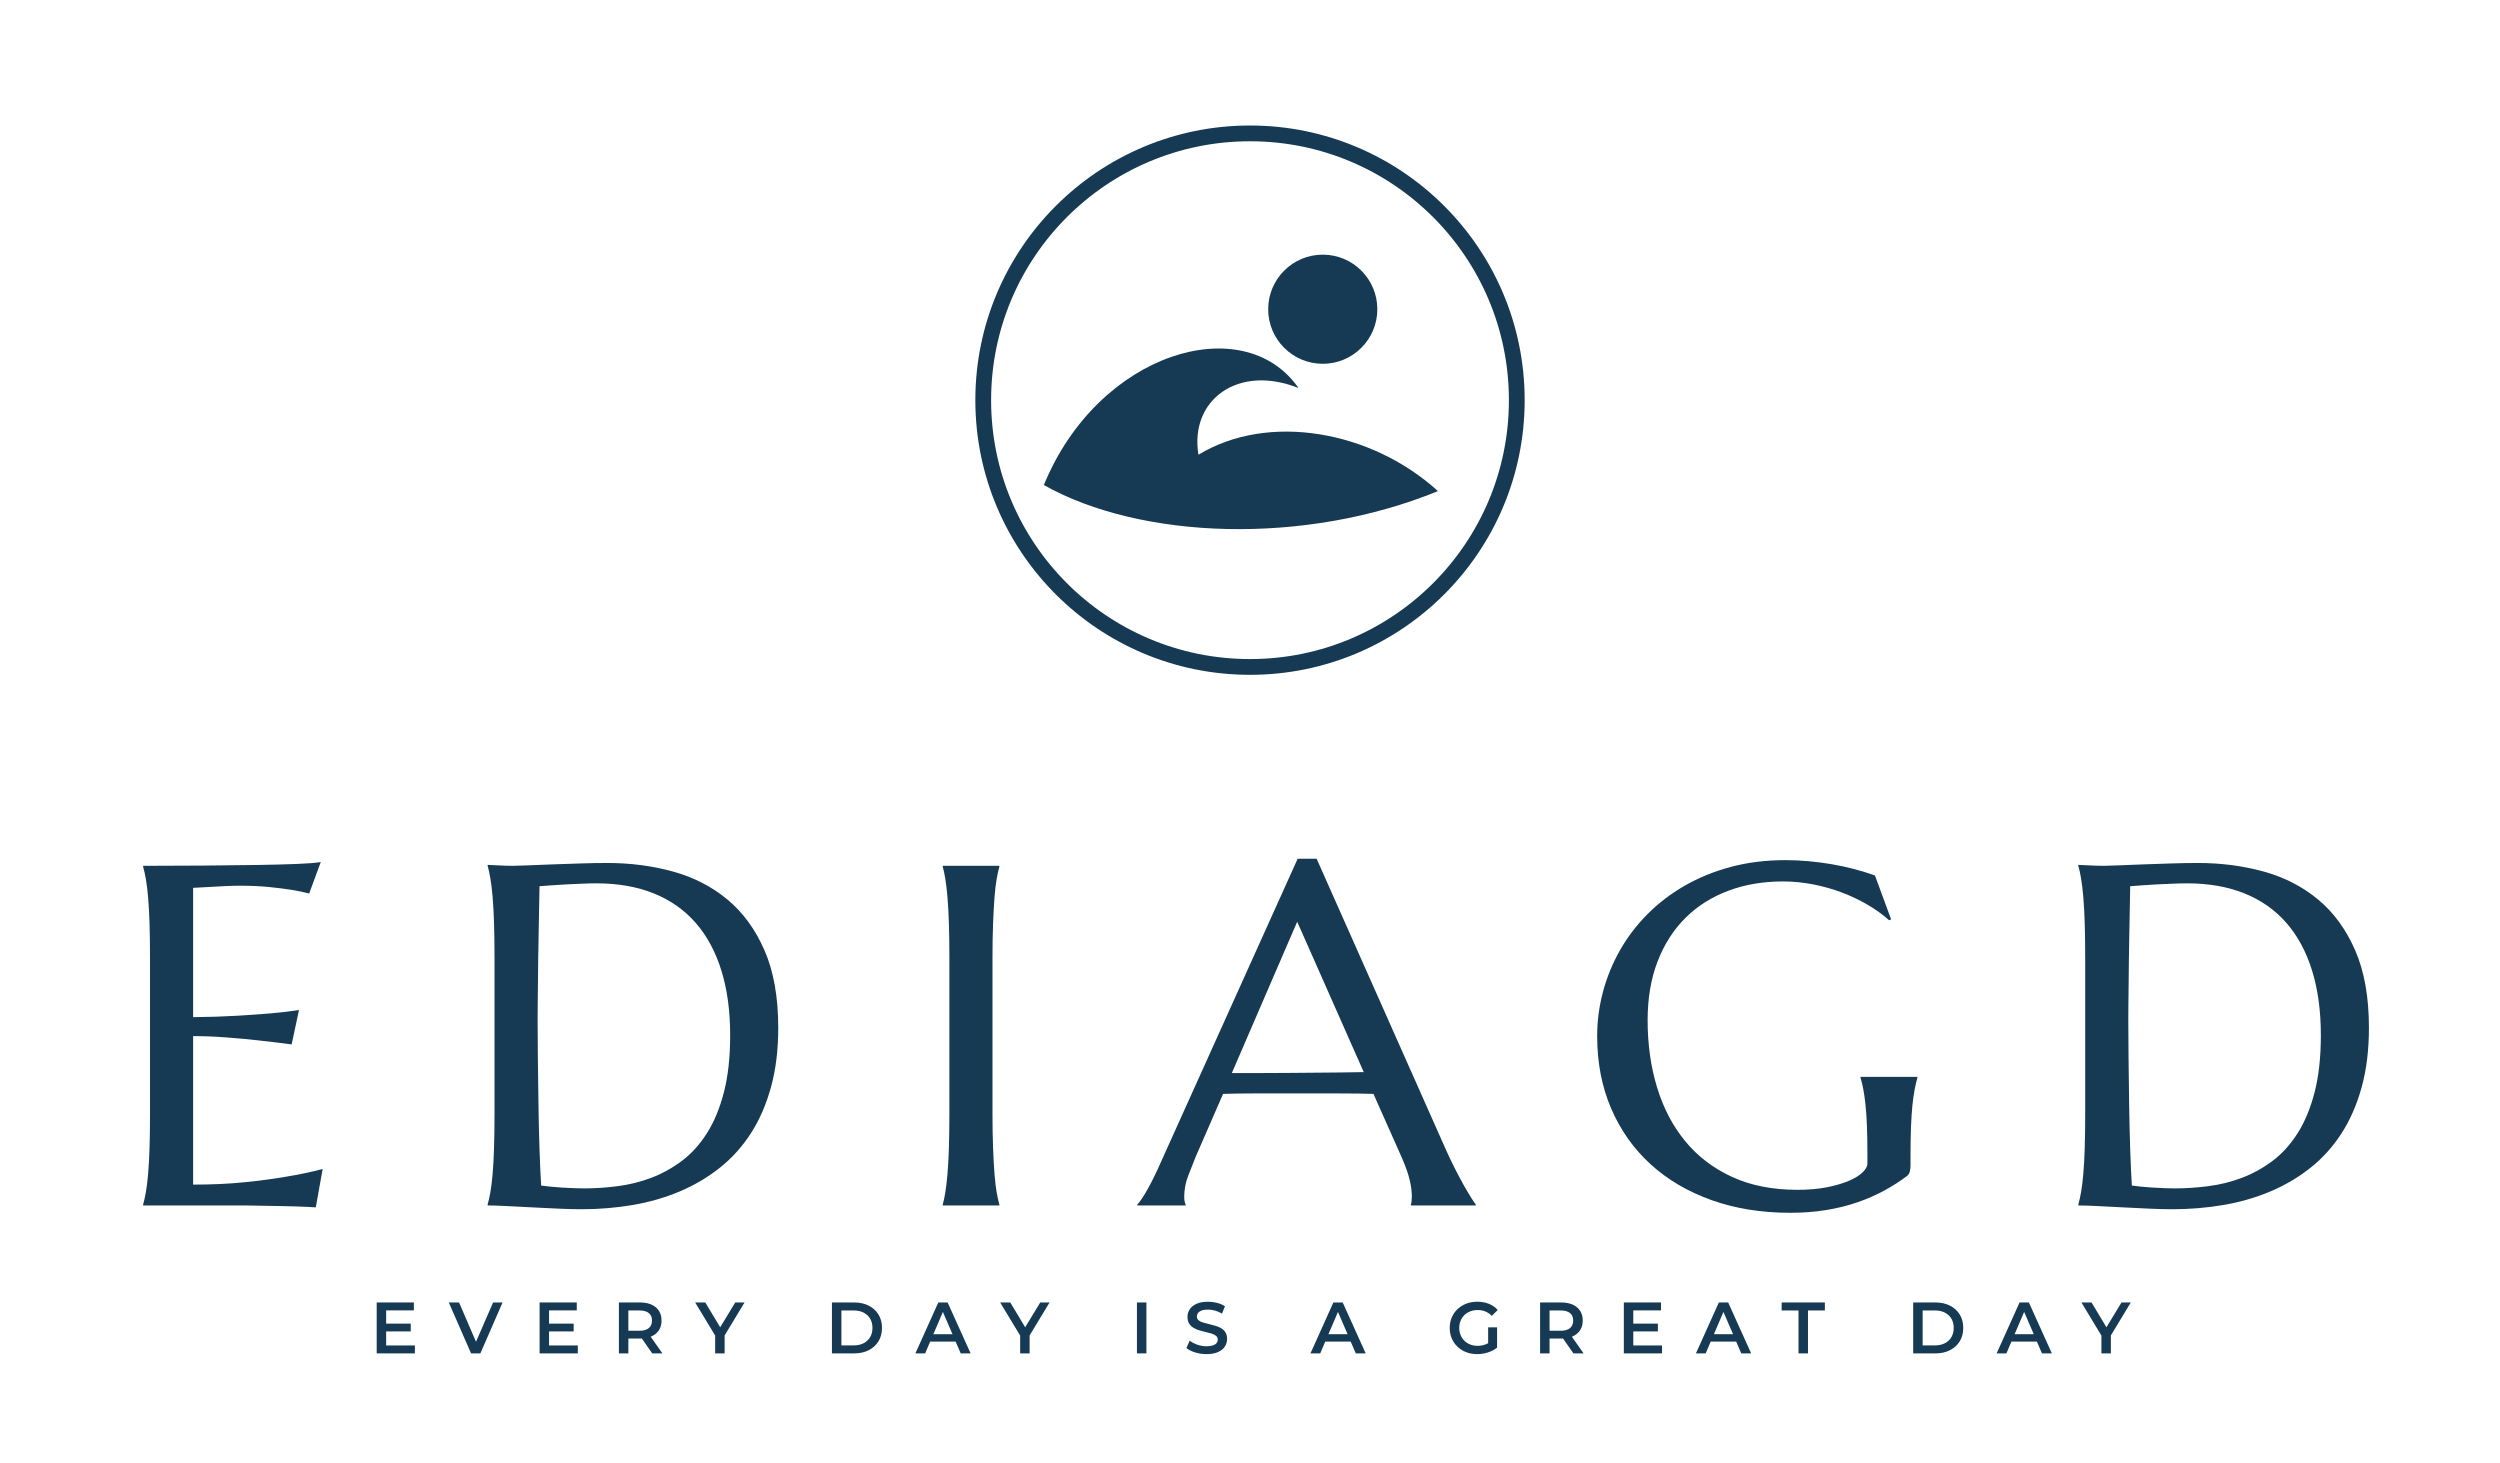
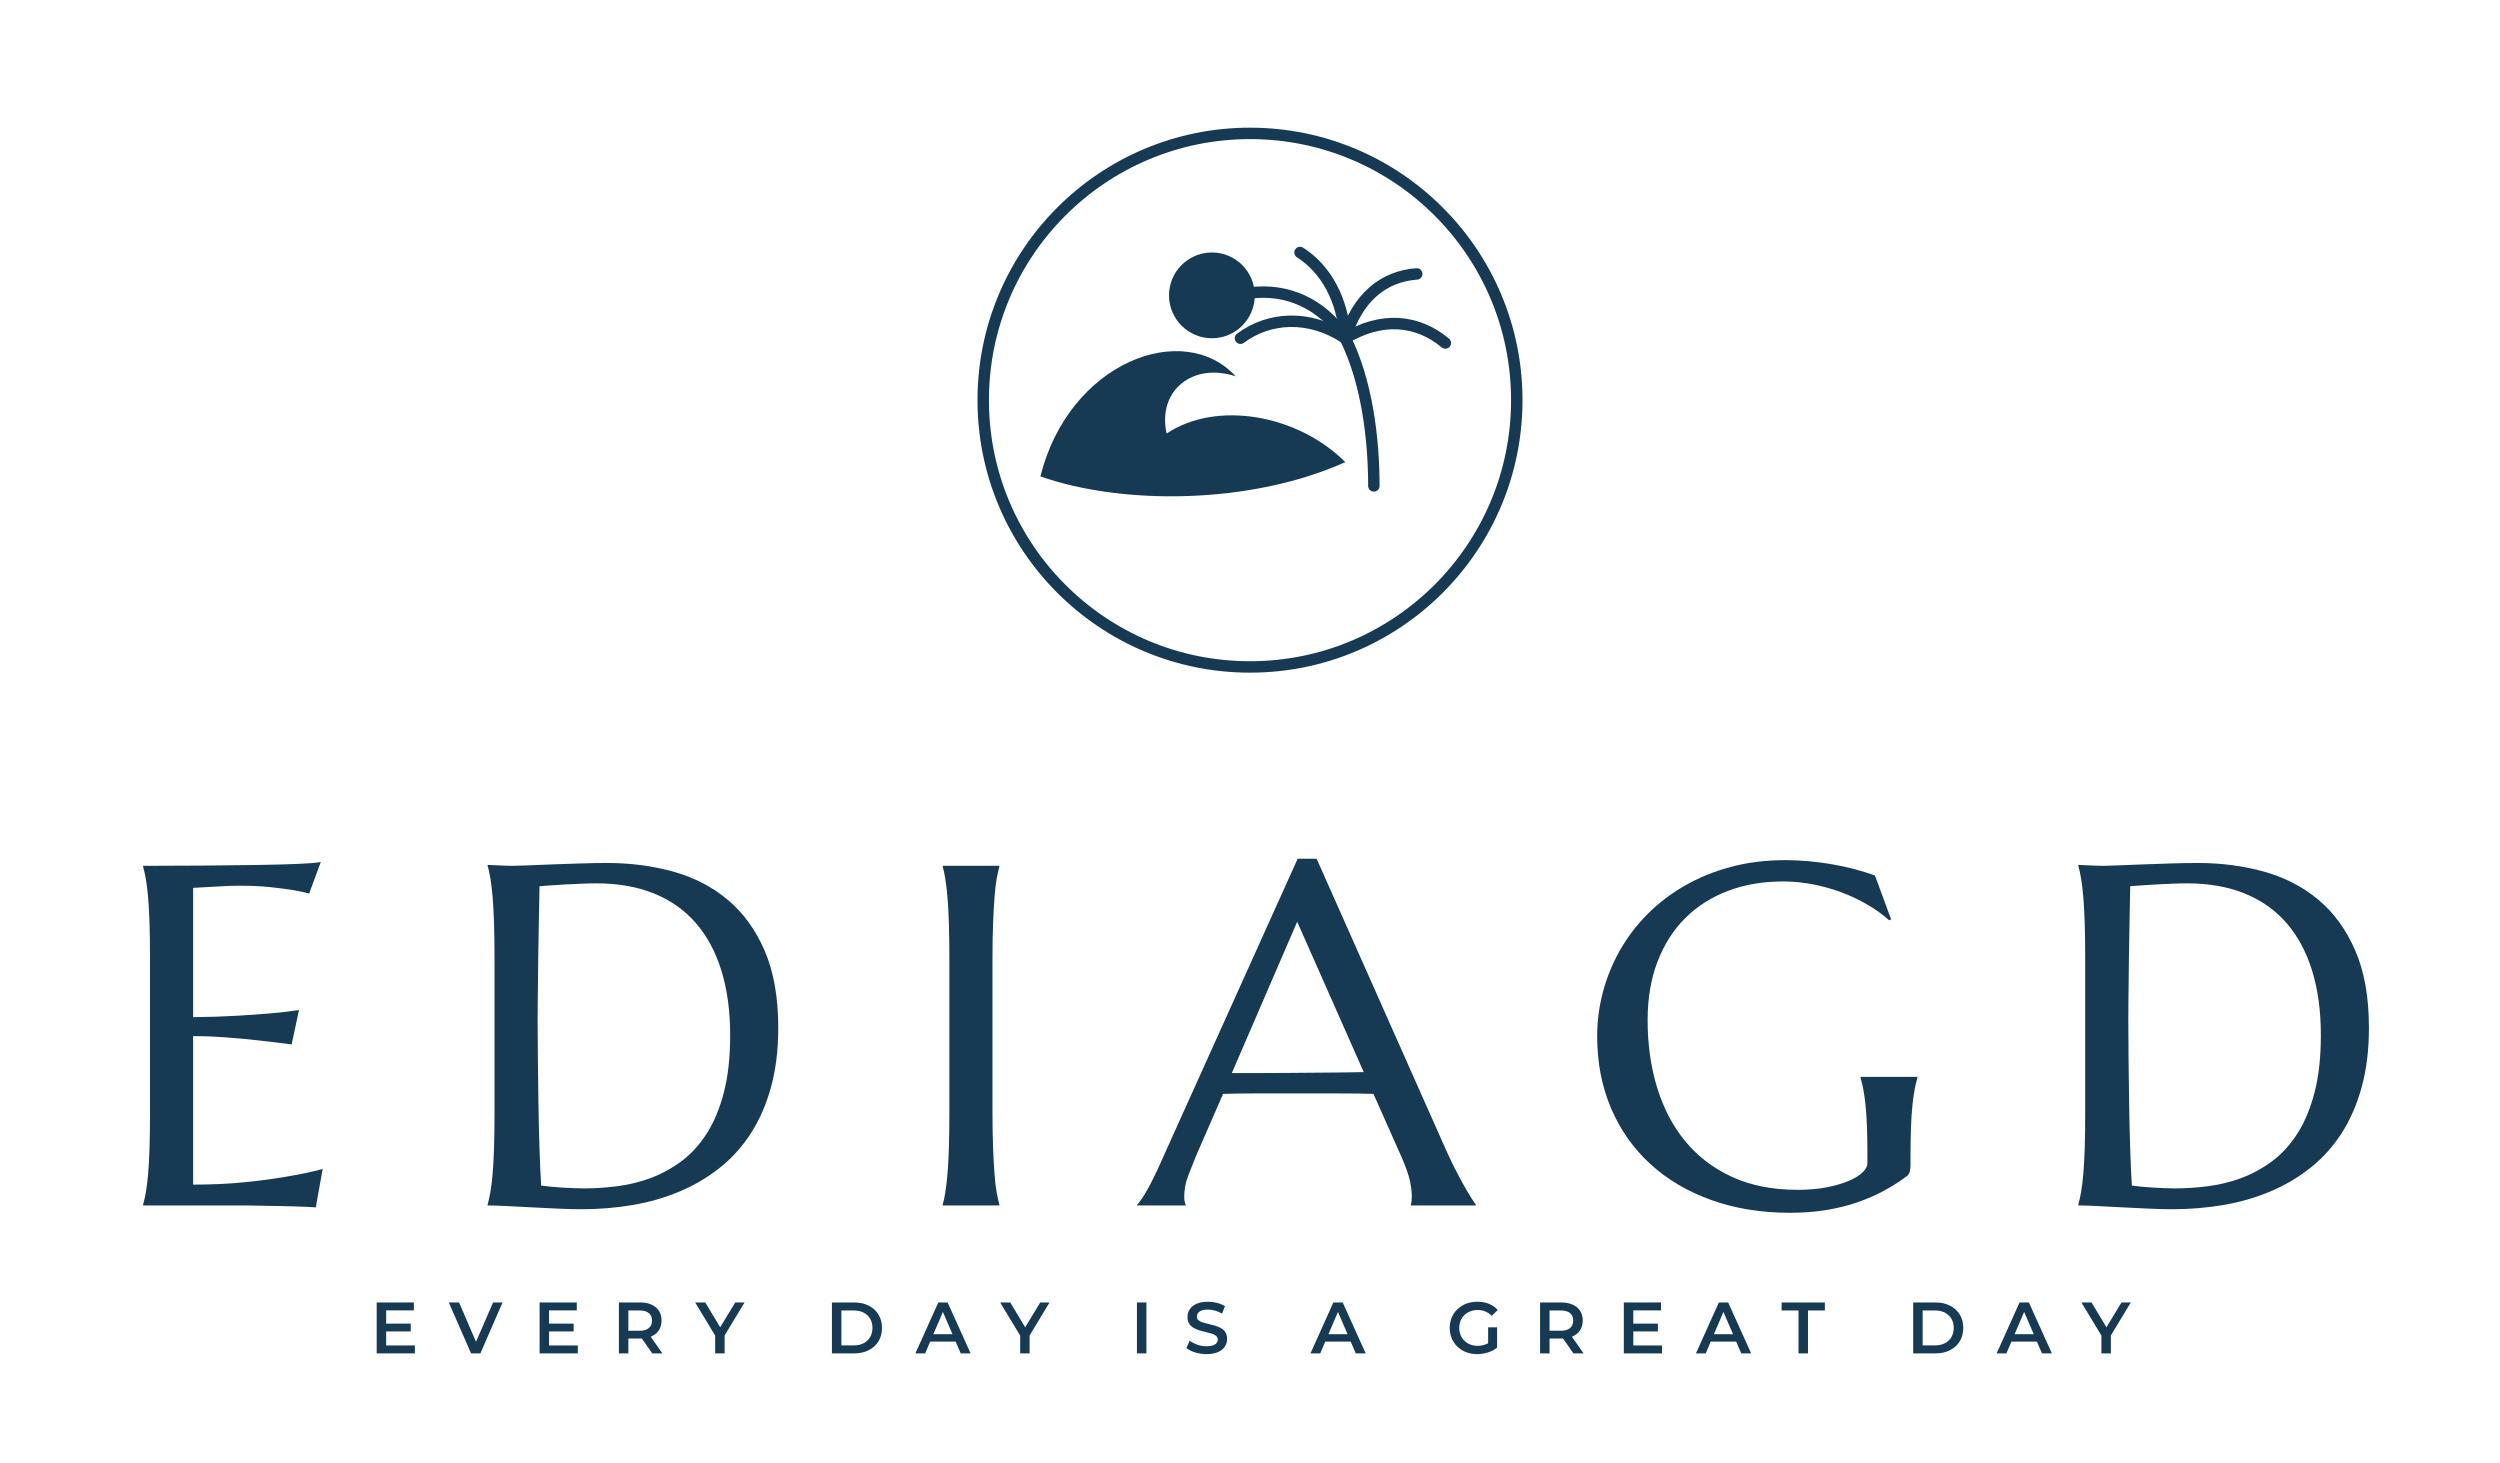
<svg xmlns="http://www.w3.org/2000/svg" viewBox="-158.141 -18.0 412.281 241.216" width="412.3" height="241.2" role="img" aria-label="EDIAGD">
-   <circle cx="48" cy="48" r="44" fill="none" stroke="#163A54" stroke-width="2.6" />
-   <circle cx="60" cy="33" r="9" fill="#163A54" />
-   <path d="M14 62 C 23 40, 47 33, 56 46 C 46 42, 38 48, 39.5 57 C 51 50, 68 53, 79 63 C 57 72, 30 71, 14 62 Z" fill="#163A54" />
+   <g transform="translate(0.8571 0.8571) scale(0.785714)">
+     <circle cx="60" cy="60" r="56" fill="none" stroke="#163A54" stroke-width="2.4" />
+     <circle cx="52" cy="38" r="9" fill="#163A54" />
+     <g fill="none" stroke="#163A54" stroke-width="2.4" stroke-linecap="round">
+       <path d="M86 78 C 86 68, 84.5 56, 80 47" />
+       <path d="M80 47 C 72.5 42, 64 42.5, 58 47" />
+       <path d="M80 47 C 75 39.5, 67.5 36.5, 60 37.5" />
+       <path d="M80 47 C 82.5 38.5, 88 34, 95 33.5" />
+       <path d="M80 47 C 87.5 42.5, 95 43, 101 48" />
+       <path d="M80 47 C 79.5 39, 76 32.5, 70.5 29" />
+     </g>
+     <path d="M16 76 C 22 52, 46 43, 57 55 C 48 52, 40.5 58, 42.5 67 C 53 60, 70 63, 80 73 C 60 82, 33 82, 16 76 Z" fill="#163A54" />
+   </g>
  <g fill="#163A54">
    <path transform="translate(-140.141 180.816) scale(0.039062 -0.039062)" d="M143 1434Q268 1434 391.5 1435.0Q515 1436 618.0 1437.5Q721 1439 794.0 1442.0Q867 1445 893 1450L844 1317Q811 1326 767 1333Q729 1339 674.5 1344.5Q620 1350 549 1350Q525 1350 491.5 1348.5Q458 1347 427 1345Q391 1343 354 1341V795Q457 796 540.0 801.0Q623 806 681 811Q749 817 801 825L770 680Q701 689 629 697Q567 704 494.0 709.5Q421 715 354 715V88Q472 88 571.0 98.0Q670 108 744 121Q830 135 901 154L872 -8Q860 -7 836.0 -6.0Q812 -5 782.5 -4.0Q753 -3 720.5 -2.5Q688 -2 659.0 -1.5Q630 -1 607.5 -0.5Q585 0 575 0H143V4Q149 25 154.5 56.0Q160 87 164.0 133.0Q168 179 170.0 242.5Q172 306 172 391V1042Q172 1127 170.0 1190.5Q168 1254 164.0 1300.5Q160 1347 154.5 1378.0Q149 1409 143 1430V1434Z" />
    <path transform="translate(-83.322 180.816) scale(0.039062 -0.039062)" d="M362 1348Q360 1236 358 1131Q357 1086 356.5 1039.0Q356 992 355.5 946.5Q355 901 354.5 859.5Q354 818 354 786Q354 719 355.0 624.0Q356 529 357.5 429.0Q359 329 362.0 237.0Q365 145 369 84Q383 82 406.5 79.5Q430 77 456.0 75.5Q482 74 507.0 73.0Q532 72 549 72Q619 72 692.5 81.5Q766 91 834.5 117.0Q903 143 963.5 188.5Q1024 234 1069.5 306.0Q1115 378 1141.0 479.5Q1167 581 1167 719Q1167 872 1130.0 991.5Q1093 1111 1021.5 1193.0Q950 1275 844.5 1317.5Q739 1360 602 1360Q575 1360 541.0 1358.5Q507 1357 473.5 1355.5Q440 1354 410.5 1351.5Q381 1349 362 1348ZM143 1438Q166 1437 186 1436Q203 1435 221.0 1434.5Q239 1434 250 1434Q269 1434 313.5 1436.0Q358 1438 415.0 1440.0Q472 1442 533.5 1444.0Q595 1446 649 1446Q794 1446 925.0 1410.0Q1056 1374 1155.0 1292.0Q1254 1210 1312.0 1077.0Q1370 944 1370 750Q1370 611 1339.5 500.0Q1309 389 1254.0 304.0Q1199 219 1122.5 158.5Q1046 98 953.5 59.0Q861 20 756.0 2.0Q651 -16 539 -16Q499 -16 442.5 -13.5Q386 -11 329.0 -8.0Q272 -5 221.5 -2.5Q171 0 143 0V4Q149 25 154.5 56.0Q160 87 164.0 133.0Q168 179 170.0 242.5Q172 306 172 391V1042Q172 1127 170.0 1191.5Q168 1256 164.0 1302.5Q160 1349 154.5 1381.0Q149 1413 143 1434Z" />
    <path transform="translate(-8.613 180.816) scale(0.039062 -0.039062)" d="M152 4Q158 25 163.0 56.0Q168 87 172.0 133.0Q176 179 178.0 242.5Q180 306 180 391V1042Q180 1127 178.0 1190.5Q176 1254 172.0 1300.5Q168 1347 163.0 1378.0Q158 1409 152 1430V1434H391V1430Q385 1409 379.5 1378.0Q374 1347 370.5 1300.5Q367 1254 364.5 1190.5Q362 1127 362 1042V391Q362 306 364.5 242.5Q367 179 370.5 133.0Q374 87 379.5 56.0Q385 25 391 4V0H152Z" />
    <path transform="translate(30.198 180.816) scale(0.039062 -0.039062)" d="M1135 0V4Q1137 9 1138.0 19.0Q1139 29 1139 37Q1139 68 1130.5 105.5Q1122 143 1098 199L977 471Q921 473 828.0 473.0Q735 473 627 473Q548 473 474.5 473.0Q401 473 342 471L227 207Q212 170 195.0 126.0Q178 82 178 37Q178 24 180.0 15.5Q182 7 184 4V0H-20V4Q-2 23 25.0 71.5Q52 120 84 193L657 1464H737L1280 242Q1299 199 1319.5 158.5Q1340 118 1358.0 86.0Q1376 54 1390.0 32.0Q1404 10 1409 4V0ZM487 559Q545 559 606.0 559.5Q667 560 725.5 560.5Q784 561 838.0 561.5Q892 562 936 563L655 1198L379 559Z" />
    <path transform="translate(102.056 180.816) scale(0.039062 -0.039062)" d="M1405 168Q1405 157 1402.5 145.0Q1400 133 1391 125Q1346 91 1293.5 62.5Q1241 34 1180.0 13.0Q1119 -8 1048.5 -19.5Q978 -31 897 -31Q715 -31 565.0 22.5Q415 76 307.5 174.0Q200 272 141.0 409.5Q82 547 82 715Q82 810 106.5 902.0Q131 994 178.0 1077.0Q225 1160 294.0 1229.5Q363 1299 451.5 1350.0Q540 1401 646.5 1429.5Q753 1458 877 1458Q925 1458 975.0 1453.5Q1025 1449 1074.0 1440.5Q1123 1432 1168.5 1420.0Q1214 1408 1255 1393L1323 1208L1315 1204Q1276 1239 1225.0 1269.0Q1174 1299 1116.0 1321.0Q1058 1343 994.5 1355.5Q931 1368 866 1368Q740 1368 635.0 1328.5Q530 1289 454.5 1214.0Q379 1139 337.0 1030.0Q295 921 295 782Q295 629 335.0 498.0Q375 367 454.0 271.0Q533 175 651.5 120.5Q770 66 928 66Q998 66 1053.0 77.0Q1108 88 1146.0 104.5Q1184 121 1203.5 140.5Q1223 160 1223 176V215Q1223 285 1221.0 336.0Q1219 387 1215.0 424.5Q1211 462 1206.0 489.0Q1201 516 1194 539V543H1434V539Q1428 518 1422.5 489.5Q1417 461 1413.0 422.0Q1409 383 1407.0 330.5Q1405 278 1405 209Z" />
    <path transform="translate(179.031 180.816) scale(0.039062 -0.039062)" d="M362 1348Q360 1236 358 1131Q357 1086 356.5 1039.0Q356 992 355.5 946.5Q355 901 354.5 859.5Q354 818 354 786Q354 719 355.0 624.0Q356 529 357.5 429.0Q359 329 362.0 237.0Q365 145 369 84Q383 82 406.5 79.5Q430 77 456.0 75.5Q482 74 507.0 73.0Q532 72 549 72Q619 72 692.5 81.5Q766 91 834.5 117.0Q903 143 963.5 188.5Q1024 234 1069.5 306.0Q1115 378 1141.0 479.5Q1167 581 1167 719Q1167 872 1130.0 991.5Q1093 1111 1021.5 1193.0Q950 1275 844.5 1317.5Q739 1360 602 1360Q575 1360 541.0 1358.5Q507 1357 473.5 1355.5Q440 1354 410.5 1351.5Q381 1349 362 1348ZM143 1438Q166 1437 186 1436Q203 1435 221.0 1434.5Q239 1434 250 1434Q269 1434 313.5 1436.0Q358 1438 415.0 1440.0Q472 1442 533.5 1444.0Q595 1446 649 1446Q794 1446 925.0 1410.0Q1056 1374 1155.0 1292.0Q1254 1210 1312.0 1077.0Q1370 944 1370 750Q1370 611 1339.5 500.0Q1309 389 1254.0 304.0Q1199 219 1122.5 158.5Q1046 98 953.5 59.0Q861 20 756.0 2.0Q651 -16 539 -16Q499 -16 442.5 -13.5Q386 -11 329.0 -8.0Q272 -5 221.5 -2.5Q171 0 143 0V4Q149 25 154.5 56.0Q160 87 164.0 133.0Q168 179 170.0 242.5Q172 306 172 391V1042Q172 1127 170.0 1191.5Q168 1256 164.0 1302.5Q160 1349 154.5 1381.0Q149 1413 143 1434Z" />
  </g>
  <g fill="#163A54">
    <path transform="translate(-97.164 205.216) scale(0.012 -0.012)" d="M94 0V700H605V591H224V409H562V302H224V109H619V0Z" />
    <path transform="translate(-84.084 205.216) scale(0.012 -0.012)" d="M301 0 -5 700H136L369 160L604 700H734L429 0Z" />
    <path transform="translate(-70.296 205.216) scale(0.012 -0.012)" d="M94 0V700H605V591H224V409H562V302H224V109H619V0Z" />
    <path transform="translate(-57.216 205.216) scale(0.012 -0.012)" d="M94 0V700H381Q521 700 600.5 634.0Q680 568 680 451Q680 374 644.0 318.5Q608 263 542 234Q537 231 531 229L692 0H552L409 205Q396 204 382 204H224V0ZM224 311H376Q462 311 505.5 348.0Q549 385 549 451Q549 518 505.5 554.0Q462 590 376 590H224Z" />
    <path transform="translate(-43.404 205.216) scale(0.012 -0.012)" d="M266 0V245L-9 700H130L335 359L542 700H670L396 247V0Z" />
    <path transform="translate(-22.080 205.216) scale(0.012 -0.012)" d="M94 0V700H400Q514 700 600.0 656.0Q686 612 734.0 534.0Q782 456 782 350Q782 245 734.0 166.5Q686 88 600.0 44.0Q514 0 400 0ZM224 110H394Q472 110 530.0 140.0Q588 170 619.5 224.0Q651 278 651 350Q651 423 619.5 476.5Q588 530 530.0 560.0Q472 590 394 590H224Z" />
    <path transform="translate(-7.128 205.216) scale(0.012 -0.012)" d="M-5 0 310 700H438L754 0H618L548 162H198L129 0ZM505 264 373 570 242 264Z" />
    <path transform="translate(6.900 205.216) scale(0.012 -0.012)" d="M266 0V245L-9 700H130L335 359L542 700H670L396 247V0Z" />
    <path transform="translate(28.224 205.216) scale(0.012 -0.012)" d="M94 0V700H224V0Z" />
    <path transform="translate(37.092 205.216) scale(0.012 -0.012)" d="M311 -10Q229 -10 154.0 13.5Q79 37 35 74L80 175Q122 142 184.0 120.0Q246 98 311 98Q366 98 400.0 110.0Q434 122 450.0 142.5Q466 163 466 189Q466 221 443.0 240.5Q420 260 383.5 271.5Q347 283 302.5 293.0Q258 303 213.5 316.5Q169 330 132.5 351.5Q96 373 73.0 409.0Q50 445 50 501Q50 558 80.5 605.5Q111 653 173.5 681.5Q236 710 332 710Q395 710 457.0 694.0Q519 678 565 648L524 547Q477 575 427.0 588.5Q377 602 331 602Q277 602 243.5 589.0Q210 576 194.5 555.0Q179 534 179 507Q179 475 201.5 455.5Q224 436 260.5 425.0Q297 414 342.0 403.5Q387 393 431.5 380.0Q476 367 512.5 346.0Q549 325 571.5 289.0Q594 253 594 198Q594 142 563.5 94.5Q533 47 470.0 18.5Q407 -10 311 -10Z" />
    <path transform="translate(58.032 205.216) scale(0.012 -0.012)" d="M-5 0 310 700H438L754 0H618L548 162H198L129 0ZM505 264 373 570 242 264Z" />
    <path transform="translate(80.412 205.216) scale(0.012 -0.012)" d="M421 -10Q339 -10 270.5 16.5Q202 43 151.0 91.5Q100 140 72.0 206.0Q44 272 44.0 350.0Q44 428 72.0 494.0Q100 560 151.5 608.5Q203 657 272.0 683.5Q341 710 423 710Q512 710 583.5 681.0Q655 652 704 596L622 516Q581 557 533.5 576.5Q486 596 429 596Q374 596 327.0 578.0Q280 560 246.0 527.0Q212 494 193.5 449.0Q175 404 175 350Q175 297 193.5 252.0Q212 207 246.0 173.5Q280 140 326.0 122.0Q372 104 428 104Q480 104 529 121Q551 128 572 140V358H695V79Q640 35 567.5 12.5Q495 -10 421 -10Z" />
    <path transform="translate(94.716 205.216) scale(0.012 -0.012)" d="M94 0V700H381Q521 700 600.5 634.0Q680 568 680 451Q680 374 644.0 318.5Q608 263 542 234Q537 231 531 229L692 0H552L409 205Q396 204 382 204H224V0ZM224 311H376Q462 311 505.5 348.0Q549 385 549 451Q549 518 505.5 554.0Q462 590 376 590H224Z" />
    <path transform="translate(108.528 205.216) scale(0.012 -0.012)" d="M94 0V700H605V591H224V409H562V302H224V109H619V0Z" />
    <path transform="translate(121.608 205.216) scale(0.012 -0.012)" d="M-5 0 310 700H438L754 0H618L548 162H198L129 0ZM505 264 373 570 242 264Z" />
    <path transform="translate(135.636 205.216) scale(0.012 -0.012)" d="M236 0V590H4V700H598V590H366V0Z" />
    <path transform="translate(156.252 205.216) scale(0.012 -0.012)" d="M94 0V700H400Q514 700 600.0 656.0Q686 612 734.0 534.0Q782 456 782 350Q782 245 734.0 166.5Q686 88 600.0 44.0Q514 0 400 0ZM224 110H394Q472 110 530.0 140.0Q588 170 619.5 224.0Q651 278 651 350Q651 423 619.5 476.5Q588 530 530.0 560.0Q472 590 394 590H224Z" />
    <path transform="translate(171.204 205.216) scale(0.012 -0.012)" d="M-5 0 310 700H438L754 0H618L548 162H198L129 0ZM505 264 373 570 242 264Z" />
    <path transform="translate(185.232 205.216) scale(0.012 -0.012)" d="M266 0V245L-9 700H130L335 359L542 700H670L396 247V0Z" />
  </g>
</svg>
